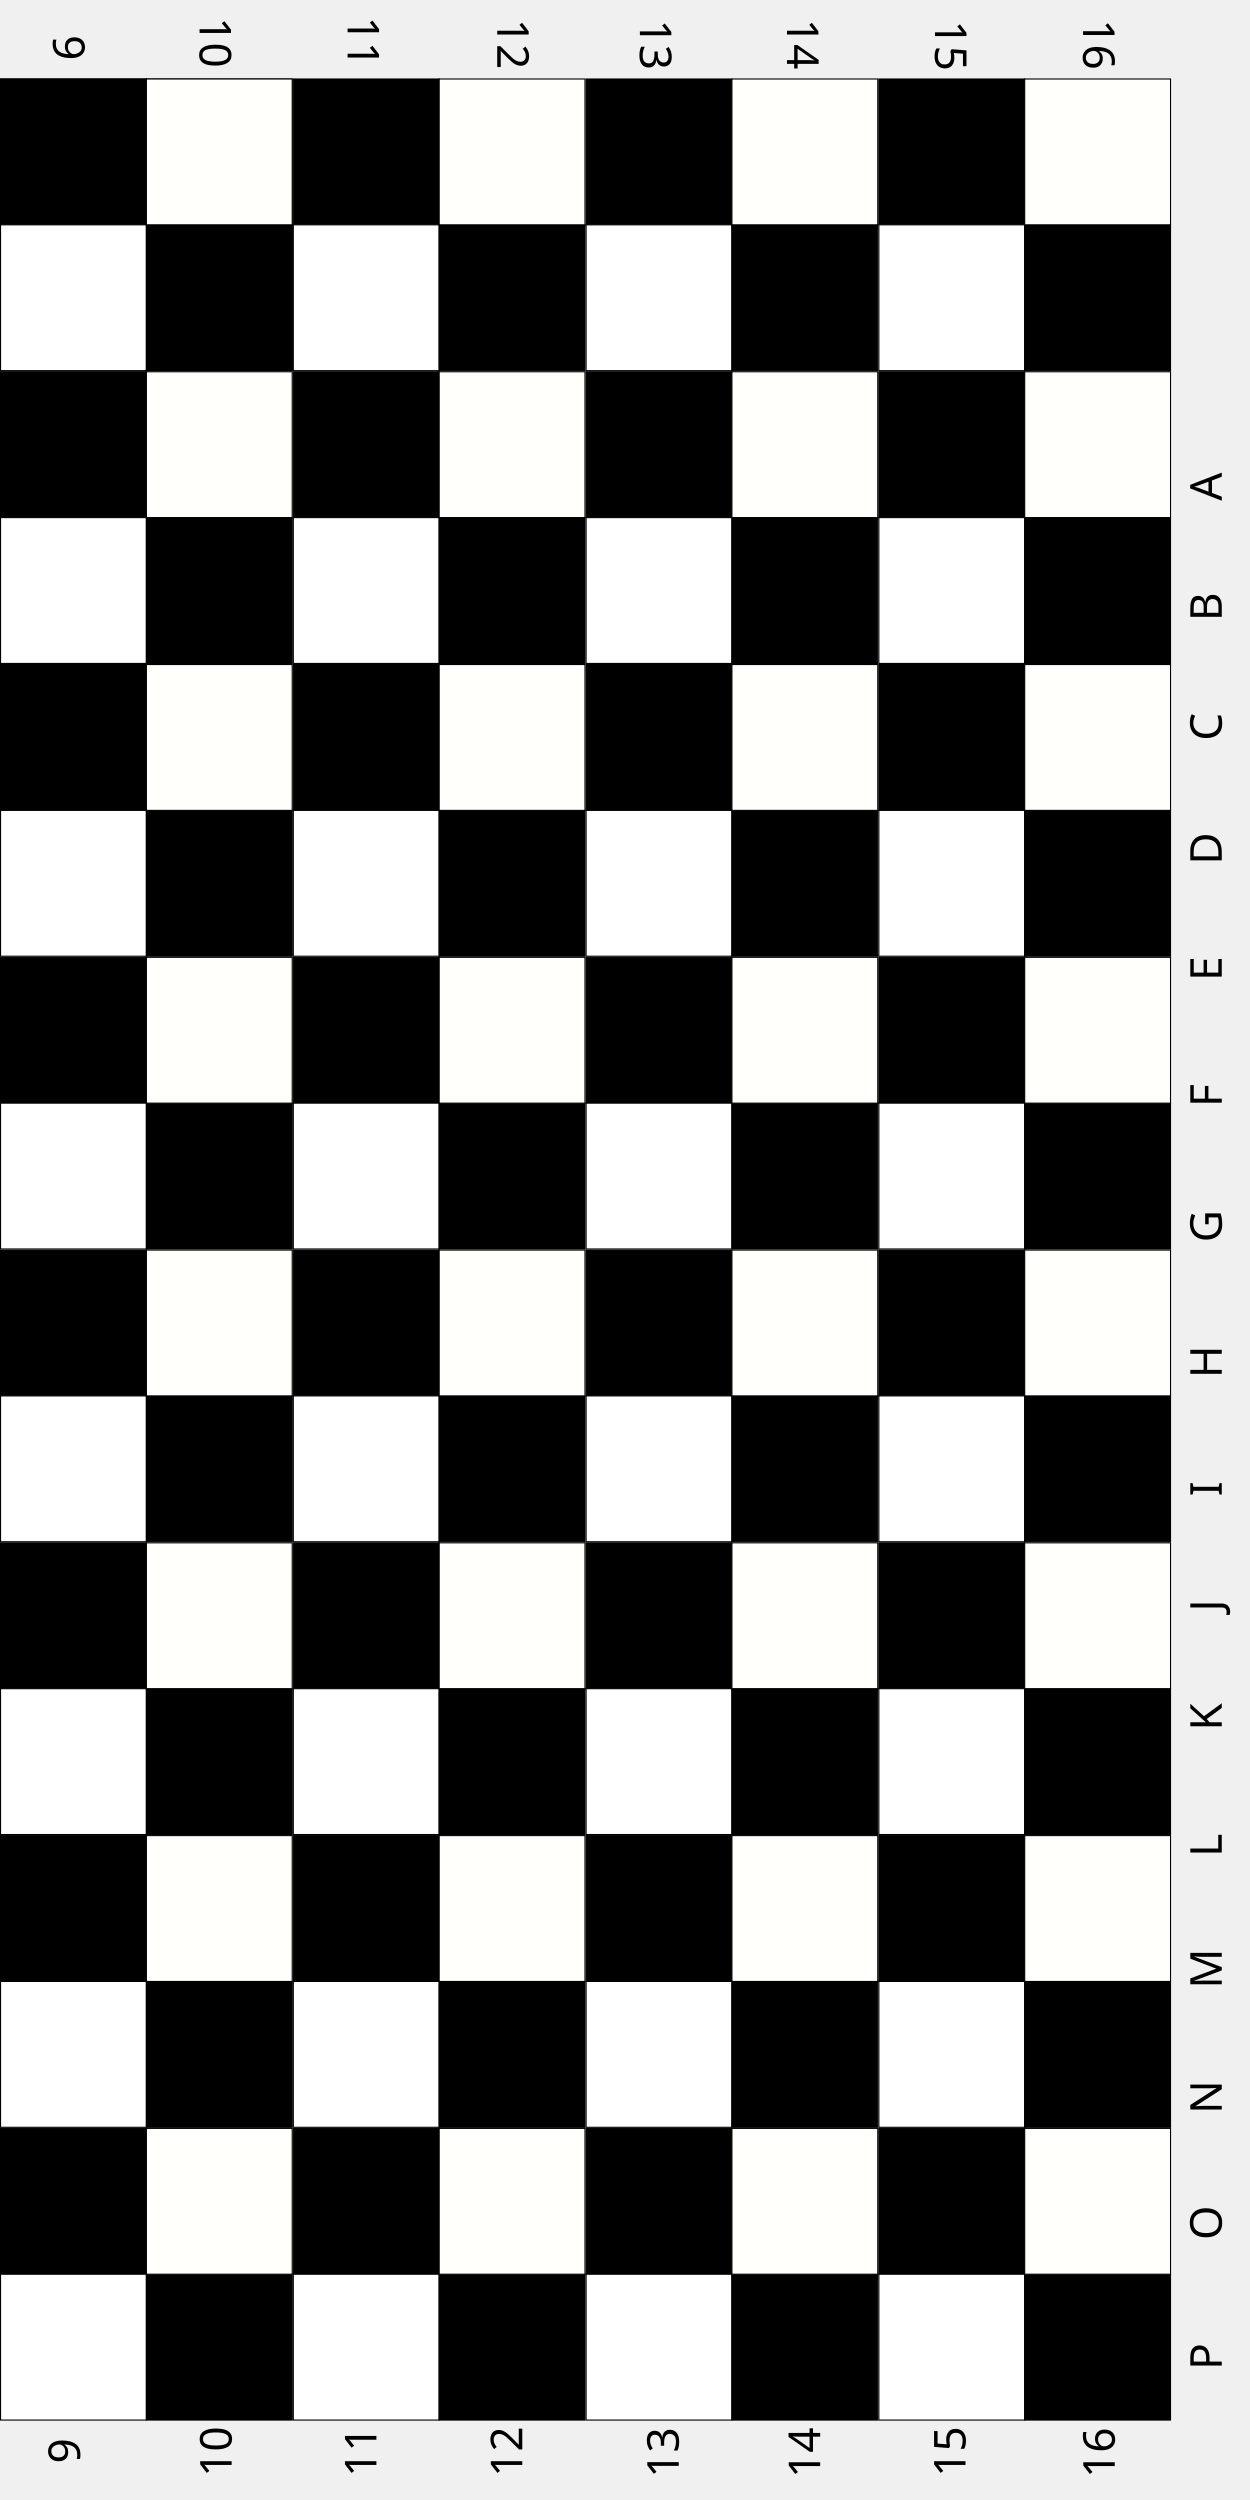
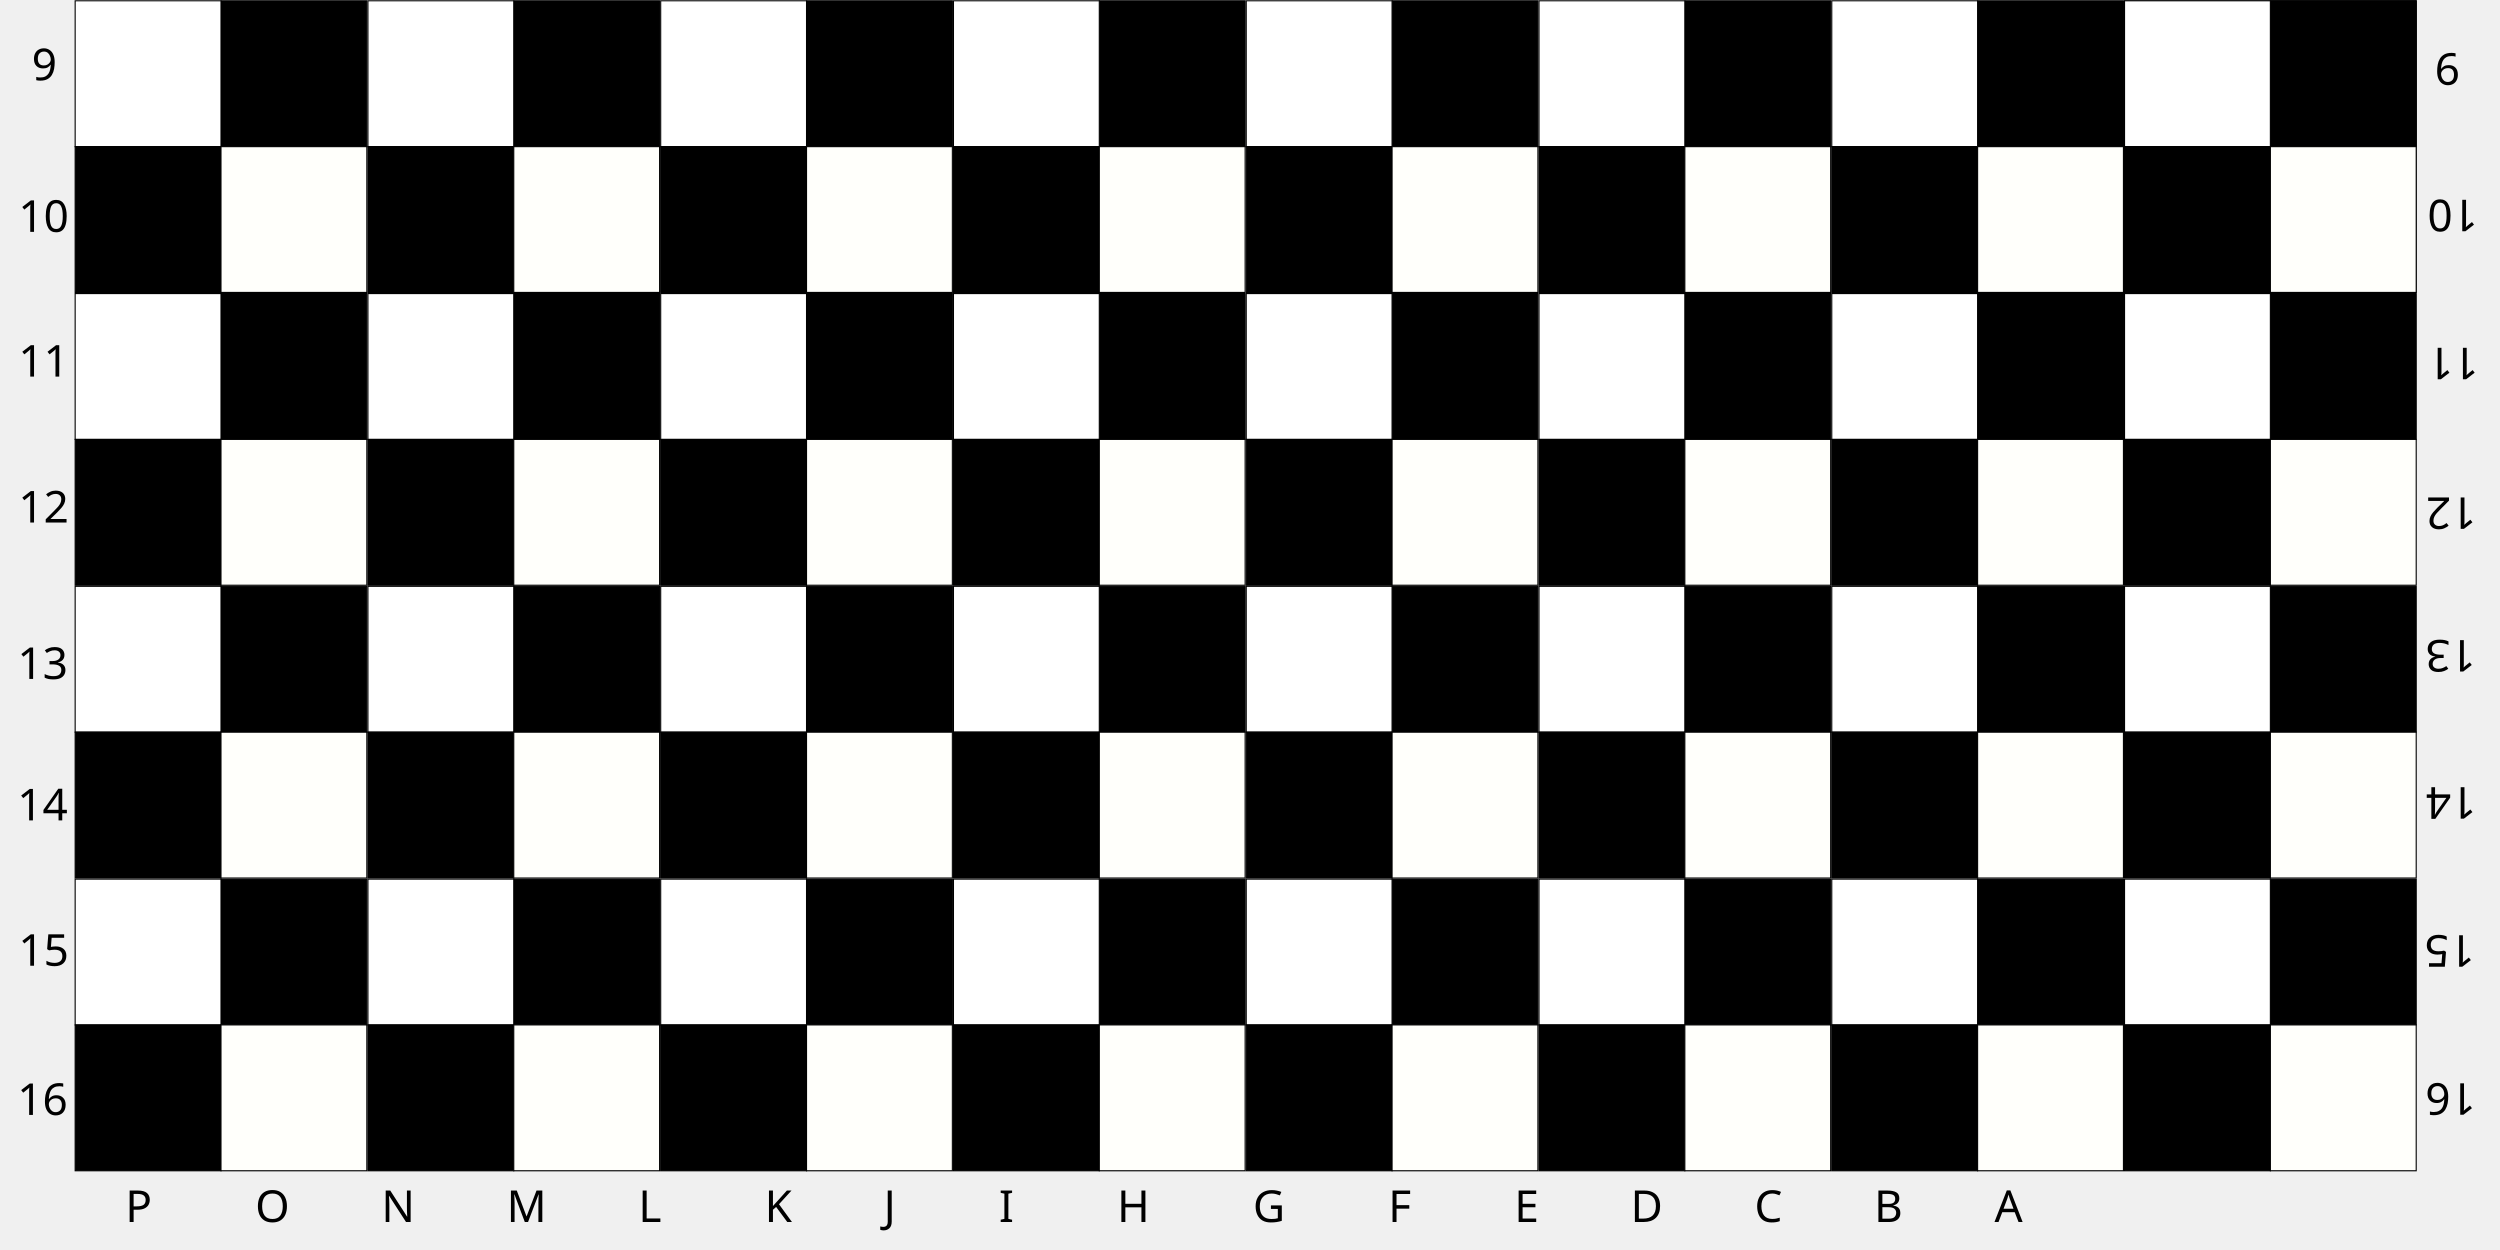
- <svg xmlns="http://www.w3.org/2000/svg" xmlns:xlink="http://www.w3.org/1999/xlink" width="300mm" height="600mm" viewBox="0 0 300 600" version="1.1" id="svg996">
+ <svg xmlns="http://www.w3.org/2000/svg" width="600mm" height="300mm" viewBox="0 0 600 300" version="1.1" id="svg996">
  <defs id="defs990" />
-   <g id="layer3">
-     <text xml:space="preserve" style="font-style:normal;font-weight:normal;font-size:10.583px;line-height:1.25;font-family:sans-serif;letter-spacing:0px;word-spacing:0px;fill:#000000;fill-opacity:1;stroke:none;stroke-width:0.265" x="-568.766" y="293.225" id="text6089" transform="rotate(-90)">
-       <tspan id="tspan6087" x="-568.766" y="293.225" style="stroke-width:0.265">P         O        N        M        L         K        J         I         H         G         F         E        D        C        B        A</tspan>
-     </text>
-     <text xml:space="preserve" style="font-style:normal;font-weight:normal;font-size:10.583px;line-height:1.25;font-family:sans-serif;letter-spacing:0px;word-spacing:0px;fill:#000000;fill-opacity:1;stroke:none;stroke-width:0.265" x="-591.226" y="19.198" id="text6093" transform="rotate(-90)">
-       <tspan x="-591.226" y="19.198" style="stroke-width:0.265" id="tspan6099">9</tspan>
-     </text>
-     <text transform="rotate(-90)" id="text6109" y="55.592" x="-594.433" style="font-style:normal;font-weight:normal;font-size:10.583px;line-height:1.25;font-family:sans-serif;letter-spacing:0px;word-spacing:0px;fill:#000000;fill-opacity:1;stroke:none;stroke-width:0.265" xml:space="preserve">
-       <tspan id="tspan6107" style="stroke-width:0.265" y="55.592" x="-594.433">10</tspan>
-     </text>
-     <text xml:space="preserve" style="font-style:normal;font-weight:normal;font-size:10.583px;line-height:1.25;font-family:sans-serif;letter-spacing:0px;word-spacing:0px;fill:#000000;fill-opacity:1;stroke:none;stroke-width:0.265" x="-594.433" y="90.337" id="text6113" transform="rotate(-90)">
-       <tspan x="-594.433" y="90.337" style="stroke-width:0.265" id="tspan6111">11</tspan>
-     </text>
-     <text transform="rotate(-90)" id="text6117" y="125.35" x="-594.433" style="font-style:normal;font-weight:normal;font-size:10.583px;line-height:1.25;font-family:sans-serif;letter-spacing:0px;word-spacing:0px;fill:#000000;fill-opacity:1;stroke:none;stroke-width:0.265" xml:space="preserve">
-       <tspan id="tspan6115" style="stroke-width:0.265" y="125.35" x="-594.433">12</tspan>
-     </text>
-     <text xml:space="preserve" style="font-style:normal;font-weight:normal;font-size:10.583px;line-height:1.25;font-family:sans-serif;letter-spacing:0px;word-spacing:0px;fill:#000000;fill-opacity:1;stroke:none;stroke-width:0.265" x="-594.701" y="196.84" id="text6121" transform="rotate(-90)">
-       <tspan x="-594.701" y="196.84" style="stroke-width:0.265" id="tspan6119">14</tspan>
-     </text>
-     <text transform="rotate(-90)" id="text6125" y="162.897" x="-594.655" style="font-style:normal;font-weight:normal;font-size:10.583px;line-height:1.25;font-family:sans-serif;letter-spacing:0px;word-spacing:0px;fill:#000000;fill-opacity:1;stroke:none;stroke-width:0.265" xml:space="preserve">
-       <tspan id="tspan6123" style="stroke-width:0.265" y="162.897" x="-594.655">13</tspan>
-     </text>
-     <text transform="rotate(-90)" id="text6129" y="231.723" x="-594.433" style="font-style:normal;font-weight:normal;font-size:10.583px;line-height:1.25;font-family:sans-serif;letter-spacing:0px;word-spacing:0px;fill:#000000;fill-opacity:1;stroke:none;stroke-width:0.265" xml:space="preserve">
-       <tspan id="tspan6127" style="stroke-width:0.265" y="231.723" x="-594.433">15</tspan>
-     </text>
-     <text xml:space="preserve" style="font-style:normal;font-weight:normal;font-size:10.583px;line-height:1.25;font-family:sans-serif;letter-spacing:0px;word-spacing:0px;fill:#000000;fill-opacity:1;stroke:none;stroke-width:0.265" x="-594.701" y="267.537" id="text6133" transform="rotate(-90)">
-       <tspan x="-594.701" y="267.537" style="stroke-width:0.265" id="tspan6131">16</tspan>
-     </text>
-     <text xml:space="preserve" style="font-style:normal;font-weight:normal;font-size:10.583px;line-height:1.25;font-family:sans-serif;letter-spacing:0px;word-spacing:0px;fill:#000000;fill-opacity:1;stroke:none;stroke-width:0.265" x="8.432" y="-12.741" id="text6137" transform="rotate(90)">
-       <tspan id="tspan6135" x="8.432" y="-12.741" style="stroke-width:0.265">9</tspan>
-     </text>
-     <text transform="rotate(90)" id="text6141" y="-47.893" x="4.156" style="font-style:normal;font-weight:normal;font-size:10.583px;line-height:1.25;font-family:sans-serif;letter-spacing:0px;word-spacing:0px;fill:#000000;fill-opacity:1;stroke:none;stroke-width:0.265" xml:space="preserve">
-       <tspan style="stroke-width:0.265" y="-47.893" x="4.156" id="tspan6139">10</tspan>
-     </text>
-     <text xml:space="preserve" style="font-style:normal;font-weight:normal;font-size:10.583px;line-height:1.25;font-family:sans-serif;letter-spacing:0px;word-spacing:0px;fill:#000000;fill-opacity:1;stroke:none;stroke-width:0.265" x="3.999" y="-83.422" id="text6145" transform="rotate(90)">
-       <tspan id="tspan6143" x="3.999" y="-83.422" style="stroke-width:0.265">11</tspan>
-     </text>
-     <text transform="rotate(90)" id="text6149" y="-119.33" x="4.534" style="font-style:normal;font-weight:normal;font-size:10.583px;line-height:1.25;font-family:sans-serif;letter-spacing:0px;word-spacing:0px;fill:#000000;fill-opacity:1;stroke:none;stroke-width:0.265" xml:space="preserve">
-       <tspan style="stroke-width:0.265" y="-119.33" x="4.534" id="tspan6147">12</tspan>
-     </text>
-     <text xml:space="preserve" style="font-style:normal;font-weight:normal;font-size:10.583px;line-height:1.25;font-family:sans-serif;letter-spacing:0px;word-spacing:0px;fill:#000000;fill-opacity:1;stroke:none;stroke-width:0.265" x="4.69" y="-153.569" id="text6153" transform="rotate(90)">
-       <tspan id="tspan6151" x="4.69" y="-153.569" style="stroke-width:0.265">13</tspan>
-     </text>
-     <text transform="rotate(90)" id="text6157" y="-188.878" x="4.534" style="font-style:normal;font-weight:normal;font-size:10.583px;line-height:1.25;font-family:sans-serif;letter-spacing:0px;word-spacing:0px;fill:#000000;fill-opacity:1;stroke:none;stroke-width:0.265" xml:space="preserve">
-       <tspan style="stroke-width:0.265" y="-188.878" x="4.534" id="tspan6155">14</tspan>
-     </text>
-     <text xml:space="preserve" style="font-style:normal;font-weight:normal;font-size:10.583px;line-height:1.25;font-family:sans-serif;letter-spacing:0px;word-spacing:0px;fill:#000000;fill-opacity:1;stroke:none;stroke-width:0.265" x="4.912" y="-224.407" id="text6161" transform="rotate(90)">
-       <tspan id="tspan6159" x="4.912" y="-224.407" style="stroke-width:0.265">15</tspan>
-     </text>
-     <text transform="rotate(90)" id="text6165" y="-259.937" x="4.645" style="font-style:normal;font-weight:normal;font-size:10.583px;line-height:1.25;font-family:sans-serif;letter-spacing:0px;word-spacing:0px;fill:#000000;fill-opacity:1;stroke:none;stroke-width:0.265" xml:space="preserve">
-       <tspan style="stroke-width:0.265" y="-259.937" x="4.645" id="tspan6163">16</tspan>
-     </text>
-   </g>
-   <g id="layer1" transform="translate(0,303)">
-     <g id="g6006" transform="translate(0,19.09258)" style="">
-       <g id="g5903">
+   <g id="layer3" transform="translate(0,-300)" />
+   <g id="layer1" transform="translate(0,3)">
+     <g id="g9639" transform="rotate(90,149.3969,146.4531)">
+       <g id="g9434" transform="translate(0,-303)">
+         <text xml:space="preserve" style="font-style:normal;font-weight:normal;font-size:10.583px;line-height:1.25;font-family:sans-serif;letter-spacing:0px;word-spacing:0px;fill:#000000;fill-opacity:1;stroke:none;stroke-width:0.265" x="-568.766" y="293.225" id="text6089" transform="rotate(-90)">
+           <tspan id="tspan6087" x="-568.766" y="293.225" style="stroke-width:0.265">P         O        N        M        L         K        J         I         H         G         F         E        D        C        B        A</tspan>
+         </text>
+         <text xml:space="preserve" style="font-style:normal;font-weight:normal;font-size:10.583px;line-height:1.25;font-family:sans-serif;letter-spacing:0px;word-spacing:0px;fill:#000000;fill-opacity:1;stroke:none;stroke-width:0.265" x="-591.226" y="19.198" id="text6093" transform="rotate(-90)">
+           <tspan x="-591.226" y="19.198" style="stroke-width:0.265" id="tspan6099">9</tspan>
+         </text>
+         <text transform="rotate(-90)" id="text6109" y="55.592" x="-594.433" style="font-style:normal;font-weight:normal;font-size:10.583px;line-height:1.25;font-family:sans-serif;letter-spacing:0px;word-spacing:0px;fill:#000000;fill-opacity:1;stroke:none;stroke-width:0.265" xml:space="preserve">
+           <tspan id="tspan6107" style="stroke-width:0.265" y="55.592" x="-594.433">10</tspan>
+         </text>
+         <text xml:space="preserve" style="font-style:normal;font-weight:normal;font-size:10.583px;line-height:1.25;font-family:sans-serif;letter-spacing:0px;word-spacing:0px;fill:#000000;fill-opacity:1;stroke:none;stroke-width:0.265" x="-594.433" y="90.337" id="text6113" transform="rotate(-90)">
+           <tspan x="-594.433" y="90.337" style="stroke-width:0.265" id="tspan6111">11</tspan>
+         </text>
+         <text transform="rotate(-90)" id="text6117" y="125.35" x="-594.433" style="font-style:normal;font-weight:normal;font-size:10.583px;line-height:1.25;font-family:sans-serif;letter-spacing:0px;word-spacing:0px;fill:#000000;fill-opacity:1;stroke:none;stroke-width:0.265" xml:space="preserve">
+           <tspan id="tspan6115" style="stroke-width:0.265" y="125.35" x="-594.433">12</tspan>
+         </text>
+         <text xml:space="preserve" style="font-style:normal;font-weight:normal;font-size:10.583px;line-height:1.25;font-family:sans-serif;letter-spacing:0px;word-spacing:0px;fill:#000000;fill-opacity:1;stroke:none;stroke-width:0.265" x="-594.701" y="196.84" id="text6121" transform="rotate(-90)">
+           <tspan x="-594.701" y="196.84" style="stroke-width:0.265" id="tspan6119">14</tspan>
+         </text>
+         <text transform="rotate(-90)" id="text6125" y="162.897" x="-594.655" style="font-style:normal;font-weight:normal;font-size:10.583px;line-height:1.25;font-family:sans-serif;letter-spacing:0px;word-spacing:0px;fill:#000000;fill-opacity:1;stroke:none;stroke-width:0.265" xml:space="preserve">
+           <tspan id="tspan6123" style="stroke-width:0.265" y="162.897" x="-594.655">13</tspan>
+         </text>
+         <text transform="rotate(-90)" id="text6129" y="231.723" x="-594.433" style="font-style:normal;font-weight:normal;font-size:10.583px;line-height:1.25;font-family:sans-serif;letter-spacing:0px;word-spacing:0px;fill:#000000;fill-opacity:1;stroke:none;stroke-width:0.265" xml:space="preserve">
+           <tspan id="tspan6127" style="stroke-width:0.265" y="231.723" x="-594.433">15</tspan>
+         </text>
+         <text xml:space="preserve" style="font-style:normal;font-weight:normal;font-size:10.583px;line-height:1.25;font-family:sans-serif;letter-spacing:0px;word-spacing:0px;fill:#000000;fill-opacity:1;stroke:none;stroke-width:0.265" x="-594.701" y="267.537" id="text6133" transform="rotate(-90)">
+           <tspan x="-594.701" y="267.537" style="stroke-width:0.265" id="tspan6131">16</tspan>
+         </text>
+         <text xml:space="preserve" style="font-style:normal;font-weight:normal;font-size:10.583px;line-height:1.25;font-family:sans-serif;letter-spacing:0px;word-spacing:0px;fill:#000000;fill-opacity:1;stroke:none;stroke-width:0.265" x="8.432" y="-12.741" id="text6137" transform="rotate(90)">
+           <tspan id="tspan6135" x="8.432" y="-12.741" style="stroke-width:0.265">9</tspan>
+         </text>
+         <text transform="rotate(90)" id="text6141" y="-47.893" x="4.156" style="font-style:normal;font-weight:normal;font-size:10.583px;line-height:1.25;font-family:sans-serif;letter-spacing:0px;word-spacing:0px;fill:#000000;fill-opacity:1;stroke:none;stroke-width:0.265" xml:space="preserve">
+           <tspan style="stroke-width:0.265" y="-47.893" x="4.156" id="tspan6139">10</tspan>
+         </text>
+         <text xml:space="preserve" style="font-style:normal;font-weight:normal;font-size:10.583px;line-height:1.25;font-family:sans-serif;letter-spacing:0px;word-spacing:0px;fill:#000000;fill-opacity:1;stroke:none;stroke-width:0.265" x="3.999" y="-83.422" id="text6145" transform="rotate(90)">
+           <tspan id="tspan6143" x="3.999" y="-83.422" style="stroke-width:0.265">11</tspan>
+         </text>
+         <text transform="rotate(90)" id="text6149" y="-119.33" x="4.534" style="font-style:normal;font-weight:normal;font-size:10.583px;line-height:1.25;font-family:sans-serif;letter-spacing:0px;word-spacing:0px;fill:#000000;fill-opacity:1;stroke:none;stroke-width:0.265" xml:space="preserve">
+           <tspan style="stroke-width:0.265" y="-119.33" x="4.534" id="tspan6147">12</tspan>
+         </text>
+         <text xml:space="preserve" style="font-style:normal;font-weight:normal;font-size:10.583px;line-height:1.25;font-family:sans-serif;letter-spacing:0px;word-spacing:0px;fill:#000000;fill-opacity:1;stroke:none;stroke-width:0.265" x="4.69" y="-153.569" id="text6153" transform="rotate(90)">
+           <tspan id="tspan6151" x="4.69" y="-153.569" style="stroke-width:0.265">13</tspan>
+         </text>
+         <text transform="rotate(90)" id="text6157" y="-188.878" x="4.534" style="font-style:normal;font-weight:normal;font-size:10.583px;line-height:1.25;font-family:sans-serif;letter-spacing:0px;word-spacing:0px;fill:#000000;fill-opacity:1;stroke:none;stroke-width:0.265" xml:space="preserve">
+           <tspan style="stroke-width:0.265" y="-188.878" x="4.534" id="tspan6155">14</tspan>
+         </text>
+         <text xml:space="preserve" style="font-style:normal;font-weight:normal;font-size:10.583px;line-height:1.25;font-family:sans-serif;letter-spacing:0px;word-spacing:0px;fill:#000000;fill-opacity:1;stroke:none;stroke-width:0.265" x="4.912" y="-224.407" id="text6161" transform="rotate(90)">
+           <tspan id="tspan6159" x="4.912" y="-224.407" style="stroke-width:0.265">15</tspan>
+         </text>
+         <text transform="rotate(90)" id="text6165" y="-259.937" x="4.645" style="font-style:normal;font-weight:normal;font-size:10.583px;line-height:1.25;font-family:sans-serif;letter-spacing:0px;word-spacing:0px;fill:#000000;fill-opacity:1;stroke:none;stroke-width:0.265" xml:space="preserve">
+           <tspan style="stroke-width:0.265" y="-259.937" x="4.645" id="tspan6163">16</tspan>
+         </text>
+       </g>
+       <g transform="translate(0,19.09258)" id="g6006">
        <rect id="rect998" width="35" height="35" x="0.132" y="-303.132" style="stroke:#000000;stroke-width:0.265;stroke-opacity:1" />
        <rect style="fill:#ffffff;fill-opacity:1;stroke:#000000;stroke-width:0.265;stroke-opacity:1" y="-268.132" x="0.132" height="35" width="35" id="rect1000" />
        <rect style="stroke:#000000;stroke-width:0.265;stroke-opacity:1" y="-268.132" x="35.132" height="35" width="35" id="rect1807" />
        <rect id="rect1809" width="35" height="35" x="35.132" y="-303.132" style="fill:#fffffb;fill-opacity:1;stroke:#000000;stroke-width:0.265;stroke-opacity:1" />
+         <rect style="stroke:#000000;stroke-width:0.265;stroke-opacity:1" y="-303.132" x="0.132" height="35" width="35" id="rect4438" />
+         <rect id="rect4440" width="35" height="35" x="0.132" y="-268.132" style="fill:#ffffff;fill-opacity:1;stroke:#000000;stroke-width:0.265;stroke-opacity:1" />
+         <rect id="rect4442" width="35" height="35" x="35.132" y="-268.132" style="stroke:#000000;stroke-width:0.265;stroke-opacity:1" />
+         <rect style="fill:#fffffb;fill-opacity:1;stroke:#000000;stroke-width:0.265;stroke-opacity:1" y="-303.132" x="35.132" height="35" width="35" id="rect4444" />
+         <rect style="stroke:#000000;stroke-width:0.265;stroke-opacity:1" y="-232.868" x="0.132" height="35" width="35" id="rect4428" />
+         <rect id="rect4430" width="35" height="35" x="0.132" y="-197.868" style="fill:#ffffff;fill-opacity:1;stroke:#000000;stroke-width:0.265;stroke-opacity:1" />
+         <rect id="rect4432" width="35" height="35" x="35.132" y="-197.868" style="stroke:#000000;stroke-width:0.265;stroke-opacity:1" />
+         <rect style="fill:#fffffb;fill-opacity:1;stroke:#000000;stroke-width:0.265;stroke-opacity:1" y="-232.868" x="35.132" height="35" width="35" id="rect4434" />
+         <rect style="stroke:#000000;stroke-width:0.265;stroke-opacity:1" y="-162.603" x="0.132" height="35" width="35" id="rect4418" />
+         <rect id="rect4420" width="35" height="35" x="0.132" y="-127.603" style="fill:#ffffff;fill-opacity:1;stroke:#000000;stroke-width:0.265;stroke-opacity:1" />
+         <rect id="rect4422" width="35" height="35" x="35.132" y="-127.603" style="stroke:#000000;stroke-width:0.265;stroke-opacity:1" />
+         <rect style="fill:#fffffb;fill-opacity:1;stroke:#000000;stroke-width:0.265;stroke-opacity:1" y="-162.603" x="35.132" height="35" width="35" id="rect4424" />
+         <rect style="stroke:#000000;stroke-width:0.265;stroke-opacity:1" y="-92.339" x="0.132" height="35" width="35" id="rect4408" />
+         <rect id="rect4410" width="35" height="35" x="0.132" y="-57.339" style="fill:#ffffff;fill-opacity:1;stroke:#000000;stroke-width:0.265;stroke-opacity:1" />
+         <rect id="rect4412" width="35" height="35" x="35.132" y="-57.339" style="stroke:#000000;stroke-width:0.265;stroke-opacity:1" />
+         <rect style="fill:#fffffb;fill-opacity:1;stroke:#000000;stroke-width:0.265;stroke-opacity:1" y="-92.339" x="35.132" height="35" width="35" id="rect4414" />
+         <rect style="stroke:#000000;stroke-width:0.265;stroke-opacity:1" y="-22.074" x="0.132" height="35" width="35" id="rect4398" />
+         <rect id="rect4400" width="35" height="35" x="0.132" y="12.926" style="fill:#ffffff;fill-opacity:1;stroke:#000000;stroke-width:0.265;stroke-opacity:1" />
+         <rect id="rect4402" width="35" height="35" x="35.132" y="12.926" style="stroke:#000000;stroke-width:0.265;stroke-opacity:1" />
+         <rect style="fill:#fffffb;fill-opacity:1;stroke:#000000;stroke-width:0.265;stroke-opacity:1" y="-22.074" x="35.132" height="35" width="35" id="rect4404" />
+         <rect style="stroke:#000000;stroke-width:0.265;stroke-opacity:1" y="48.191" x="0.132" height="35" width="35" id="rect4388" />
+         <rect id="rect4390" width="35" height="35" x="0.132" y="83.191" style="fill:#ffffff;fill-opacity:1;stroke:#000000;stroke-width:0.265;stroke-opacity:1" />
+         <rect id="rect4392" width="35" height="35" x="35.132" y="83.191" style="stroke:#000000;stroke-width:0.265;stroke-opacity:1" />
+         <rect style="fill:#fffffb;fill-opacity:1;stroke:#000000;stroke-width:0.265;stroke-opacity:1" y="48.191" x="35.132" height="35" width="35" id="rect4394" />
+         <rect style="stroke:#000000;stroke-width:0.265;stroke-opacity:1" y="118.455" x="0.132" height="35" width="35" id="rect4378" />
+         <rect id="rect4380" width="35" height="35" x="0.132" y="153.455" style="fill:#ffffff;fill-opacity:1;stroke:#000000;stroke-width:0.265;stroke-opacity:1" />
+         <rect id="rect4382" width="35" height="35" x="35.132" y="153.455" style="stroke:#000000;stroke-width:0.265;stroke-opacity:1" />
+         <rect style="fill:#fffffb;fill-opacity:1;stroke:#000000;stroke-width:0.265;stroke-opacity:1" y="118.455" x="35.132" height="35" width="35" id="rect4384" />
+         <rect style="stroke:#000000;stroke-width:0.265;stroke-opacity:1" y="188.72" x="0.132" height="35" width="35" id="rect4368" />
+         <rect id="rect4370" width="35" height="35" x="0.132" y="223.72" style="fill:#ffffff;fill-opacity:1;stroke:#000000;stroke-width:0.265;stroke-opacity:1" />
+         <rect id="rect4372" width="35" height="35" x="35.132" y="223.72" style="stroke:#000000;stroke-width:0.265;stroke-opacity:1" />
+         <rect style="fill:#fffffb;fill-opacity:1;stroke:#000000;stroke-width:0.265;stroke-opacity:1" y="188.72" x="35.132" height="35" width="35" id="rect4374" />
+         <rect style="stroke:#000000;stroke-width:0.265;stroke-opacity:1" y="-303.132" x="70.397" height="35" width="35" id="rect4358" />
+         <rect id="rect4360" width="35" height="35" x="70.397" y="-268.132" style="fill:#ffffff;fill-opacity:1;stroke:#000000;stroke-width:0.265;stroke-opacity:1" />
+         <rect id="rect4362" width="35" height="35" x="105.397" y="-268.132" style="stroke:#000000;stroke-width:0.265;stroke-opacity:1" />
+         <rect style="fill:#fffffb;fill-opacity:1;stroke:#000000;stroke-width:0.265;stroke-opacity:1" y="-303.132" x="105.397" height="35" width="35" id="rect4364" />
+         <rect style="stroke:#000000;stroke-width:0.265;stroke-opacity:1" y="-232.868" x="70.397" height="35" width="35" id="rect4348" />
+         <rect id="rect4350" width="35" height="35" x="70.397" y="-197.868" style="fill:#ffffff;fill-opacity:1;stroke:#000000;stroke-width:0.265;stroke-opacity:1" />
+         <rect id="rect4352" width="35" height="35" x="105.397" y="-197.868" style="stroke:#000000;stroke-width:0.265;stroke-opacity:1" />
+         <rect style="fill:#fffffb;fill-opacity:1;stroke:#000000;stroke-width:0.265;stroke-opacity:1" y="-232.868" x="105.397" height="35" width="35" id="rect4354" />
+         <rect style="stroke:#000000;stroke-width:0.265;stroke-opacity:1" y="-162.603" x="70.397" height="35" width="35" id="rect4338" />
+         <rect id="rect4340" width="35" height="35" x="70.397" y="-127.603" style="fill:#ffffff;fill-opacity:1;stroke:#000000;stroke-width:0.265;stroke-opacity:1" />
+         <rect id="rect4342" width="35" height="35" x="105.397" y="-127.603" style="stroke:#000000;stroke-width:0.265;stroke-opacity:1" />
+         <rect style="fill:#fffffb;fill-opacity:1;stroke:#000000;stroke-width:0.265;stroke-opacity:1" y="-162.603" x="105.397" height="35" width="35" id="rect4344" />
+         <rect style="stroke:#000000;stroke-width:0.265;stroke-opacity:1" y="-92.339" x="70.397" height="35" width="35" id="rect4328" />
+         <rect id="rect4330" width="35" height="35" x="70.397" y="-57.339" style="fill:#ffffff;fill-opacity:1;stroke:#000000;stroke-width:0.265;stroke-opacity:1" />
+         <rect id="rect4332" width="35" height="35" x="105.397" y="-57.339" style="stroke:#000000;stroke-width:0.265;stroke-opacity:1" />
+         <rect style="fill:#fffffb;fill-opacity:1;stroke:#000000;stroke-width:0.265;stroke-opacity:1" y="-92.339" x="105.397" height="35" width="35" id="rect4334" />
+         <rect style="stroke:#000000;stroke-width:0.265;stroke-opacity:1" y="-22.074" x="70.397" height="35" width="35" id="rect4318" />
+         <rect id="rect4320" width="35" height="35" x="70.397" y="12.926" style="fill:#ffffff;fill-opacity:1;stroke:#000000;stroke-width:0.265;stroke-opacity:1" />
+         <rect id="rect4322" width="35" height="35" x="105.397" y="12.926" style="stroke:#000000;stroke-width:0.265;stroke-opacity:1" />
+         <rect style="fill:#fffffb;fill-opacity:1;stroke:#000000;stroke-width:0.265;stroke-opacity:1" y="-22.074" x="105.397" height="35" width="35" id="rect4324" />
+         <rect style="stroke:#000000;stroke-width:0.265;stroke-opacity:1" y="48.191" x="70.397" height="35" width="35" id="rect4308" />
+         <rect id="rect4310" width="35" height="35" x="70.397" y="83.191" style="fill:#ffffff;fill-opacity:1;stroke:#000000;stroke-width:0.265;stroke-opacity:1" />
+         <rect id="rect4312" width="35" height="35" x="105.397" y="83.191" style="stroke:#000000;stroke-width:0.265;stroke-opacity:1" />
+         <rect style="fill:#fffffb;fill-opacity:1;stroke:#000000;stroke-width:0.265;stroke-opacity:1" y="48.191" x="105.397" height="35" width="35" id="rect4314" />
+         <rect style="stroke:#000000;stroke-width:0.265;stroke-opacity:1" y="118.455" x="70.397" height="35" width="35" id="rect4298" />
+         <rect id="rect4300" width="35" height="35" x="70.397" y="153.455" style="fill:#ffffff;fill-opacity:1;stroke:#000000;stroke-width:0.265;stroke-opacity:1" />
+         <rect id="rect4302" width="35" height="35" x="105.397" y="153.455" style="stroke:#000000;stroke-width:0.265;stroke-opacity:1" />
+         <rect style="fill:#fffffb;fill-opacity:1;stroke:#000000;stroke-width:0.265;stroke-opacity:1" y="118.455" x="105.397" height="35" width="35" id="rect4304" />
+         <rect style="stroke:#000000;stroke-width:0.265;stroke-opacity:1" y="188.72" x="70.397" height="35" width="35" id="rect4288" />
+         <rect id="rect4290" width="35" height="35" x="70.397" y="223.72" style="fill:#ffffff;fill-opacity:1;stroke:#000000;stroke-width:0.265;stroke-opacity:1" />
+         <rect id="rect4292" width="35" height="35" x="105.397" y="223.72" style="stroke:#000000;stroke-width:0.265;stroke-opacity:1" />
+         <rect style="fill:#fffffb;fill-opacity:1;stroke:#000000;stroke-width:0.265;stroke-opacity:1" y="188.72" x="105.397" height="35" width="35" id="rect4294" />
+         <rect style="stroke:#000000;stroke-width:0.265;stroke-opacity:1" y="-303.132" x="140.661" height="35" width="35" id="rect4278" />
+         <rect id="rect4280" width="35" height="35" x="140.661" y="-268.132" style="fill:#ffffff;fill-opacity:1;stroke:#000000;stroke-width:0.265;stroke-opacity:1" />
+         <rect id="rect4282" width="35" height="35" x="175.661" y="-268.132" style="stroke:#000000;stroke-width:0.265;stroke-opacity:1" />
+         <rect style="fill:#fffffb;fill-opacity:1;stroke:#000000;stroke-width:0.265;stroke-opacity:1" y="-303.132" x="175.661" height="35" width="35" id="rect4284" />
+         <rect style="stroke:#000000;stroke-width:0.265;stroke-opacity:1" y="-232.868" x="140.661" height="35" width="35" id="rect4268" />
+         <rect id="rect4270" width="35" height="35" x="140.661" y="-197.868" style="fill:#ffffff;fill-opacity:1;stroke:#000000;stroke-width:0.265;stroke-opacity:1" />
+         <rect id="rect4272" width="35" height="35" x="175.661" y="-197.868" style="stroke:#000000;stroke-width:0.265;stroke-opacity:1" />
+         <rect style="fill:#fffffb;fill-opacity:1;stroke:#000000;stroke-width:0.265;stroke-opacity:1" y="-232.868" x="175.661" height="35" width="35" id="rect4274" />
+         <rect style="stroke:#000000;stroke-width:0.265;stroke-opacity:1" y="-162.603" x="140.661" height="35" width="35" id="rect4258" />
+         <rect id="rect4260" width="35" height="35" x="140.661" y="-127.603" style="fill:#ffffff;fill-opacity:1;stroke:#000000;stroke-width:0.265;stroke-opacity:1" />
+         <rect id="rect4262" width="35" height="35" x="175.661" y="-127.603" style="stroke:#000000;stroke-width:0.265;stroke-opacity:1" />
+         <rect style="fill:#fffffb;fill-opacity:1;stroke:#000000;stroke-width:0.265;stroke-opacity:1" y="-162.603" x="175.661" height="35" width="35" id="rect4264" />
+         <rect style="stroke:#000000;stroke-width:0.265;stroke-opacity:1" y="-92.339" x="140.661" height="35" width="35" id="rect4248" />
+         <rect id="rect4250" width="35" height="35" x="140.661" y="-57.339" style="fill:#ffffff;fill-opacity:1;stroke:#000000;stroke-width:0.265;stroke-opacity:1" />
+         <rect id="rect4252" width="35" height="35" x="175.661" y="-57.339" style="stroke:#000000;stroke-width:0.265;stroke-opacity:1" />
+         <rect style="fill:#fffffb;fill-opacity:1;stroke:#000000;stroke-width:0.265;stroke-opacity:1" y="-92.339" x="175.661" height="35" width="35" id="rect4254" />
+         <rect style="stroke:#000000;stroke-width:0.265;stroke-opacity:1" y="-22.074" x="140.661" height="35" width="35" id="rect4238" />
+         <rect id="rect4240" width="35" height="35" x="140.661" y="12.926" style="fill:#ffffff;fill-opacity:1;stroke:#000000;stroke-width:0.265;stroke-opacity:1" />
+         <rect id="rect4242" width="35" height="35" x="175.661" y="12.926" style="stroke:#000000;stroke-width:0.265;stroke-opacity:1" />
+         <rect style="fill:#fffffb;fill-opacity:1;stroke:#000000;stroke-width:0.265;stroke-opacity:1" y="-22.074" x="175.661" height="35" width="35" id="rect4244" />
+         <rect style="stroke:#000000;stroke-width:0.265;stroke-opacity:1" y="48.191" x="140.661" height="35" width="35" id="rect4228" />
+         <rect id="rect4230" width="35" height="35" x="140.661" y="83.191" style="fill:#ffffff;fill-opacity:1;stroke:#000000;stroke-width:0.265;stroke-opacity:1" />
+         <rect id="rect4232" width="35" height="35" x="175.661" y="83.191" style="stroke:#000000;stroke-width:0.265;stroke-opacity:1" />
+         <rect style="fill:#fffffb;fill-opacity:1;stroke:#000000;stroke-width:0.265;stroke-opacity:1" y="48.191" x="175.661" height="35" width="35" id="rect4234" />
+         <rect style="stroke:#000000;stroke-width:0.265;stroke-opacity:1" y="118.455" x="140.661" height="35" width="35" id="rect4218" />
+         <rect id="rect4220" width="35" height="35" x="140.661" y="153.455" style="fill:#ffffff;fill-opacity:1;stroke:#000000;stroke-width:0.265;stroke-opacity:1" />
+         <rect id="rect4222" width="35" height="35" x="175.661" y="153.455" style="stroke:#000000;stroke-width:0.265;stroke-opacity:1" />
+         <rect style="fill:#fffffb;fill-opacity:1;stroke:#000000;stroke-width:0.265;stroke-opacity:1" y="118.455" x="175.661" height="35" width="35" id="rect4224" />
+         <rect style="stroke:#000000;stroke-width:0.265;stroke-opacity:1" y="188.72" x="140.661" height="35" width="35" id="rect4208" />
+         <rect id="rect4210" width="35" height="35" x="140.661" y="223.72" style="fill:#ffffff;fill-opacity:1;stroke:#000000;stroke-width:0.265;stroke-opacity:1" />
+         <rect id="rect4212" width="35" height="35" x="175.661" y="223.72" style="stroke:#000000;stroke-width:0.265;stroke-opacity:1" />
+         <rect style="fill:#fffffb;fill-opacity:1;stroke:#000000;stroke-width:0.265;stroke-opacity:1" y="188.72" x="175.661" height="35" width="35" id="rect4214" />
+         <rect style="stroke:#000000;stroke-width:0.265;stroke-opacity:1" y="-303.132" x="210.926" height="35" width="35" id="rect4198" />
+         <rect id="rect4200" width="35" height="35" x="210.926" y="-268.132" style="fill:#ffffff;fill-opacity:1;stroke:#000000;stroke-width:0.265;stroke-opacity:1" />
+         <rect id="rect4202" width="35" height="35" x="245.926" y="-268.132" style="stroke:#000000;stroke-width:0.265;stroke-opacity:1" />
+         <rect style="fill:#fffffb;fill-opacity:1;stroke:#000000;stroke-width:0.265;stroke-opacity:1" y="-303.132" x="245.926" height="35" width="35" id="rect4204" />
+         <rect style="stroke:#000000;stroke-width:0.265;stroke-opacity:1" y="-232.868" x="210.926" height="35" width="35" id="rect4188" />
+         <rect id="rect4190" width="35" height="35" x="210.926" y="-197.868" style="fill:#ffffff;fill-opacity:1;stroke:#000000;stroke-width:0.265;stroke-opacity:1" />
+         <rect id="rect4192" width="35" height="35" x="245.926" y="-197.868" style="stroke:#000000;stroke-width:0.265;stroke-opacity:1" />
+         <rect style="fill:#fffffb;fill-opacity:1;stroke:#000000;stroke-width:0.265;stroke-opacity:1" y="-232.868" x="245.926" height="35" width="35" id="rect4194" />
+         <rect style="stroke:#000000;stroke-width:0.265;stroke-opacity:1" y="-162.603" x="210.926" height="35" width="35" id="rect4178" />
+         <rect id="rect4180" width="35" height="35" x="210.926" y="-127.603" style="fill:#ffffff;fill-opacity:1;stroke:#000000;stroke-width:0.265;stroke-opacity:1" />
+         <rect id="rect4182" width="35" height="35" x="245.926" y="-127.603" style="stroke:#000000;stroke-width:0.265;stroke-opacity:1" />
+         <rect style="fill:#fffffb;fill-opacity:1;stroke:#000000;stroke-width:0.265;stroke-opacity:1" y="-162.603" x="245.926" height="35" width="35" id="rect4184" />
+         <rect style="stroke:#000000;stroke-width:0.265;stroke-opacity:1" y="-92.339" x="210.926" height="35" width="35" id="rect4168" />
+         <rect id="rect4170" width="35" height="35" x="210.926" y="-57.339" style="fill:#ffffff;fill-opacity:1;stroke:#000000;stroke-width:0.265;stroke-opacity:1" />
+         <rect id="rect4172" width="35" height="35" x="245.926" y="-57.339" style="stroke:#000000;stroke-width:0.265;stroke-opacity:1" />
+         <rect style="fill:#fffffb;fill-opacity:1;stroke:#000000;stroke-width:0.265;stroke-opacity:1" y="-92.339" x="245.926" height="35" width="35" id="rect4174" />
+         <rect style="stroke:#000000;stroke-width:0.265;stroke-opacity:1" y="-22.074" x="210.926" height="35" width="35" id="rect4158" />
+         <rect id="rect4160" width="35" height="35" x="210.926" y="12.926" style="fill:#ffffff;fill-opacity:1;stroke:#000000;stroke-width:0.265;stroke-opacity:1" />
+         <rect id="rect4162" width="35" height="35" x="245.926" y="12.926" style="stroke:#000000;stroke-width:0.265;stroke-opacity:1" />
+         <rect style="fill:#fffffb;fill-opacity:1;stroke:#000000;stroke-width:0.265;stroke-opacity:1" y="-22.074" x="245.926" height="35" width="35" id="rect4164" />
+         <rect style="stroke:#000000;stroke-width:0.265;stroke-opacity:1" y="48.191" x="210.926" height="35" width="35" id="rect4148" />
+         <rect id="rect4150" width="35" height="35" x="210.926" y="83.191" style="fill:#ffffff;fill-opacity:1;stroke:#000000;stroke-width:0.265;stroke-opacity:1" />
+         <rect id="rect4152" width="35" height="35" x="245.926" y="83.191" style="stroke:#000000;stroke-width:0.265;stroke-opacity:1" />
+         <rect style="fill:#fffffb;fill-opacity:1;stroke:#000000;stroke-width:0.265;stroke-opacity:1" y="48.191" x="245.926" height="35" width="35" id="rect4154" />
+         <rect style="stroke:#000000;stroke-width:0.265;stroke-opacity:1" y="118.455" x="210.926" height="35" width="35" id="rect4138" />
+         <rect id="rect4140" width="35" height="35" x="210.926" y="153.455" style="fill:#ffffff;fill-opacity:1;stroke:#000000;stroke-width:0.265;stroke-opacity:1" />
+         <rect id="rect4142" width="35" height="35" x="245.926" y="153.455" style="stroke:#000000;stroke-width:0.265;stroke-opacity:1" />
+         <rect style="fill:#fffffb;fill-opacity:1;stroke:#000000;stroke-width:0.265;stroke-opacity:1" y="118.455" x="245.926" height="35" width="35" id="rect4144" />
+         <rect style="stroke:#000000;stroke-width:0.265;stroke-opacity:1" y="188.72" x="210.926" height="35" width="35" id="rect4128" />
+         <rect id="rect4130" width="35" height="35" x="210.926" y="223.72" style="fill:#ffffff;fill-opacity:1;stroke:#000000;stroke-width:0.265;stroke-opacity:1" />
+         <rect id="rect4132" width="35" height="35" x="245.926" y="223.72" style="stroke:#000000;stroke-width:0.265;stroke-opacity:1" />
+         <rect style="fill:#fffffb;fill-opacity:1;stroke:#000000;stroke-width:0.265;stroke-opacity:1" y="188.72" x="245.926" height="35" width="35" id="rect4134" />
      </g>
-       <use id="use5905" xlink:href="#g5903" y="0" x="0" width="100%" height="100%" />
-       <use id="use5907" transform="translate(0,70.26458)" xlink:href="#g5903" y="0" x="0" width="100%" height="100%" />
-       <use id="use5909" transform="translate(0,140.5292)" xlink:href="#g5903" y="0" x="0" width="100%" height="100%" />
-       <use id="use5911" transform="translate(0,210.7937)" xlink:href="#g5903" y="0" x="0" width="100%" height="100%" />
-       <use id="use5913" transform="translate(0,281.0583)" xlink:href="#g5903" y="0" x="0" width="100%" height="100%" />
-       <use id="use5915" transform="translate(0,351.3229)" xlink:href="#g5903" y="0" x="0" width="100%" height="100%" />
-       <use id="use5917" transform="translate(0,421.5875)" xlink:href="#g5903" y="0" x="0" width="100%" height="100%" />
-       <use id="use5919" transform="translate(0,491.8521)" xlink:href="#g5903" y="0" x="0" width="100%" height="100%" />
-       <use id="use5921" transform="translate(70.26459)" xlink:href="#g5903" y="0" x="0" width="100%" height="100%" />
-       <use id="use5923" transform="translate(70.26459,70.26458)" xlink:href="#g5903" y="0" x="0" width="100%" height="100%" />
-       <use id="use5925" transform="translate(70.26459,140.5292)" xlink:href="#g5903" y="0" x="0" width="100%" height="100%" />
-       <use id="use5927" transform="translate(70.26459,210.7937)" xlink:href="#g5903" y="0" x="0" width="100%" height="100%" />
-       <use id="use5929" transform="translate(70.26459,281.0583)" xlink:href="#g5903" y="0" x="0" width="100%" height="100%" />
-       <use id="use5931" transform="translate(70.26459,351.3229)" xlink:href="#g5903" y="0" x="0" width="100%" height="100%" />
-       <use id="use5933" transform="translate(70.26459,421.5875)" xlink:href="#g5903" y="0" x="0" width="100%" height="100%" />
-       <use id="use5935" transform="translate(70.26459,491.8521)" xlink:href="#g5903" y="0" x="0" width="100%" height="100%" />
-       <use id="use5937" transform="translate(140.5292)" xlink:href="#g5903" y="0" x="0" width="100%" height="100%" />
-       <use id="use5939" transform="translate(140.5292,70.26458)" xlink:href="#g5903" y="0" x="0" width="100%" height="100%" />
-       <use id="use5941" transform="translate(140.5292,140.5292)" xlink:href="#g5903" y="0" x="0" width="100%" height="100%" />
-       <use id="use5943" transform="translate(140.5292,210.7937)" xlink:href="#g5903" y="0" x="0" width="100%" height="100%" />
-       <use id="use5945" transform="translate(140.5292,281.0583)" xlink:href="#g5903" y="0" x="0" width="100%" height="100%" />
-       <use id="use5947" transform="translate(140.5292,351.3229)" xlink:href="#g5903" y="0" x="0" width="100%" height="100%" />
-       <use id="use5949" transform="translate(140.5292,421.5875)" xlink:href="#g5903" y="0" x="0" width="100%" height="100%" />
-       <use id="use5951" transform="translate(140.5292,491.8521)" xlink:href="#g5903" y="0" x="0" width="100%" height="100%" />
-       <use id="use5953" transform="translate(210.7938)" xlink:href="#g5903" y="0" x="0" width="100%" height="100%" />
-       <use id="use5955" transform="translate(210.7938,70.26458)" xlink:href="#g5903" y="0" x="0" width="100%" height="100%" />
-       <use id="use5957" transform="translate(210.7938,140.5292)" xlink:href="#g5903" y="0" x="0" width="100%" height="100%" />
-       <use id="use5959" transform="translate(210.7938,210.7937)" xlink:href="#g5903" y="0" x="0" width="100%" height="100%" />
-       <use id="use5961" transform="translate(210.7938,281.0583)" xlink:href="#g5903" y="0" x="0" width="100%" height="100%" />
-       <use id="use5963" transform="translate(210.7938,351.3229)" xlink:href="#g5903" y="0" x="0" width="100%" height="100%" />
-       <use id="use5965" transform="translate(210.7938,421.5875)" xlink:href="#g5903" y="0" x="0" width="100%" height="100%" />
-       <use id="use5967" transform="translate(210.7938,491.8521)" xlink:href="#g5903" y="0" x="0" width="100%" height="100%" />
    </g>
  </g>
</svg>
